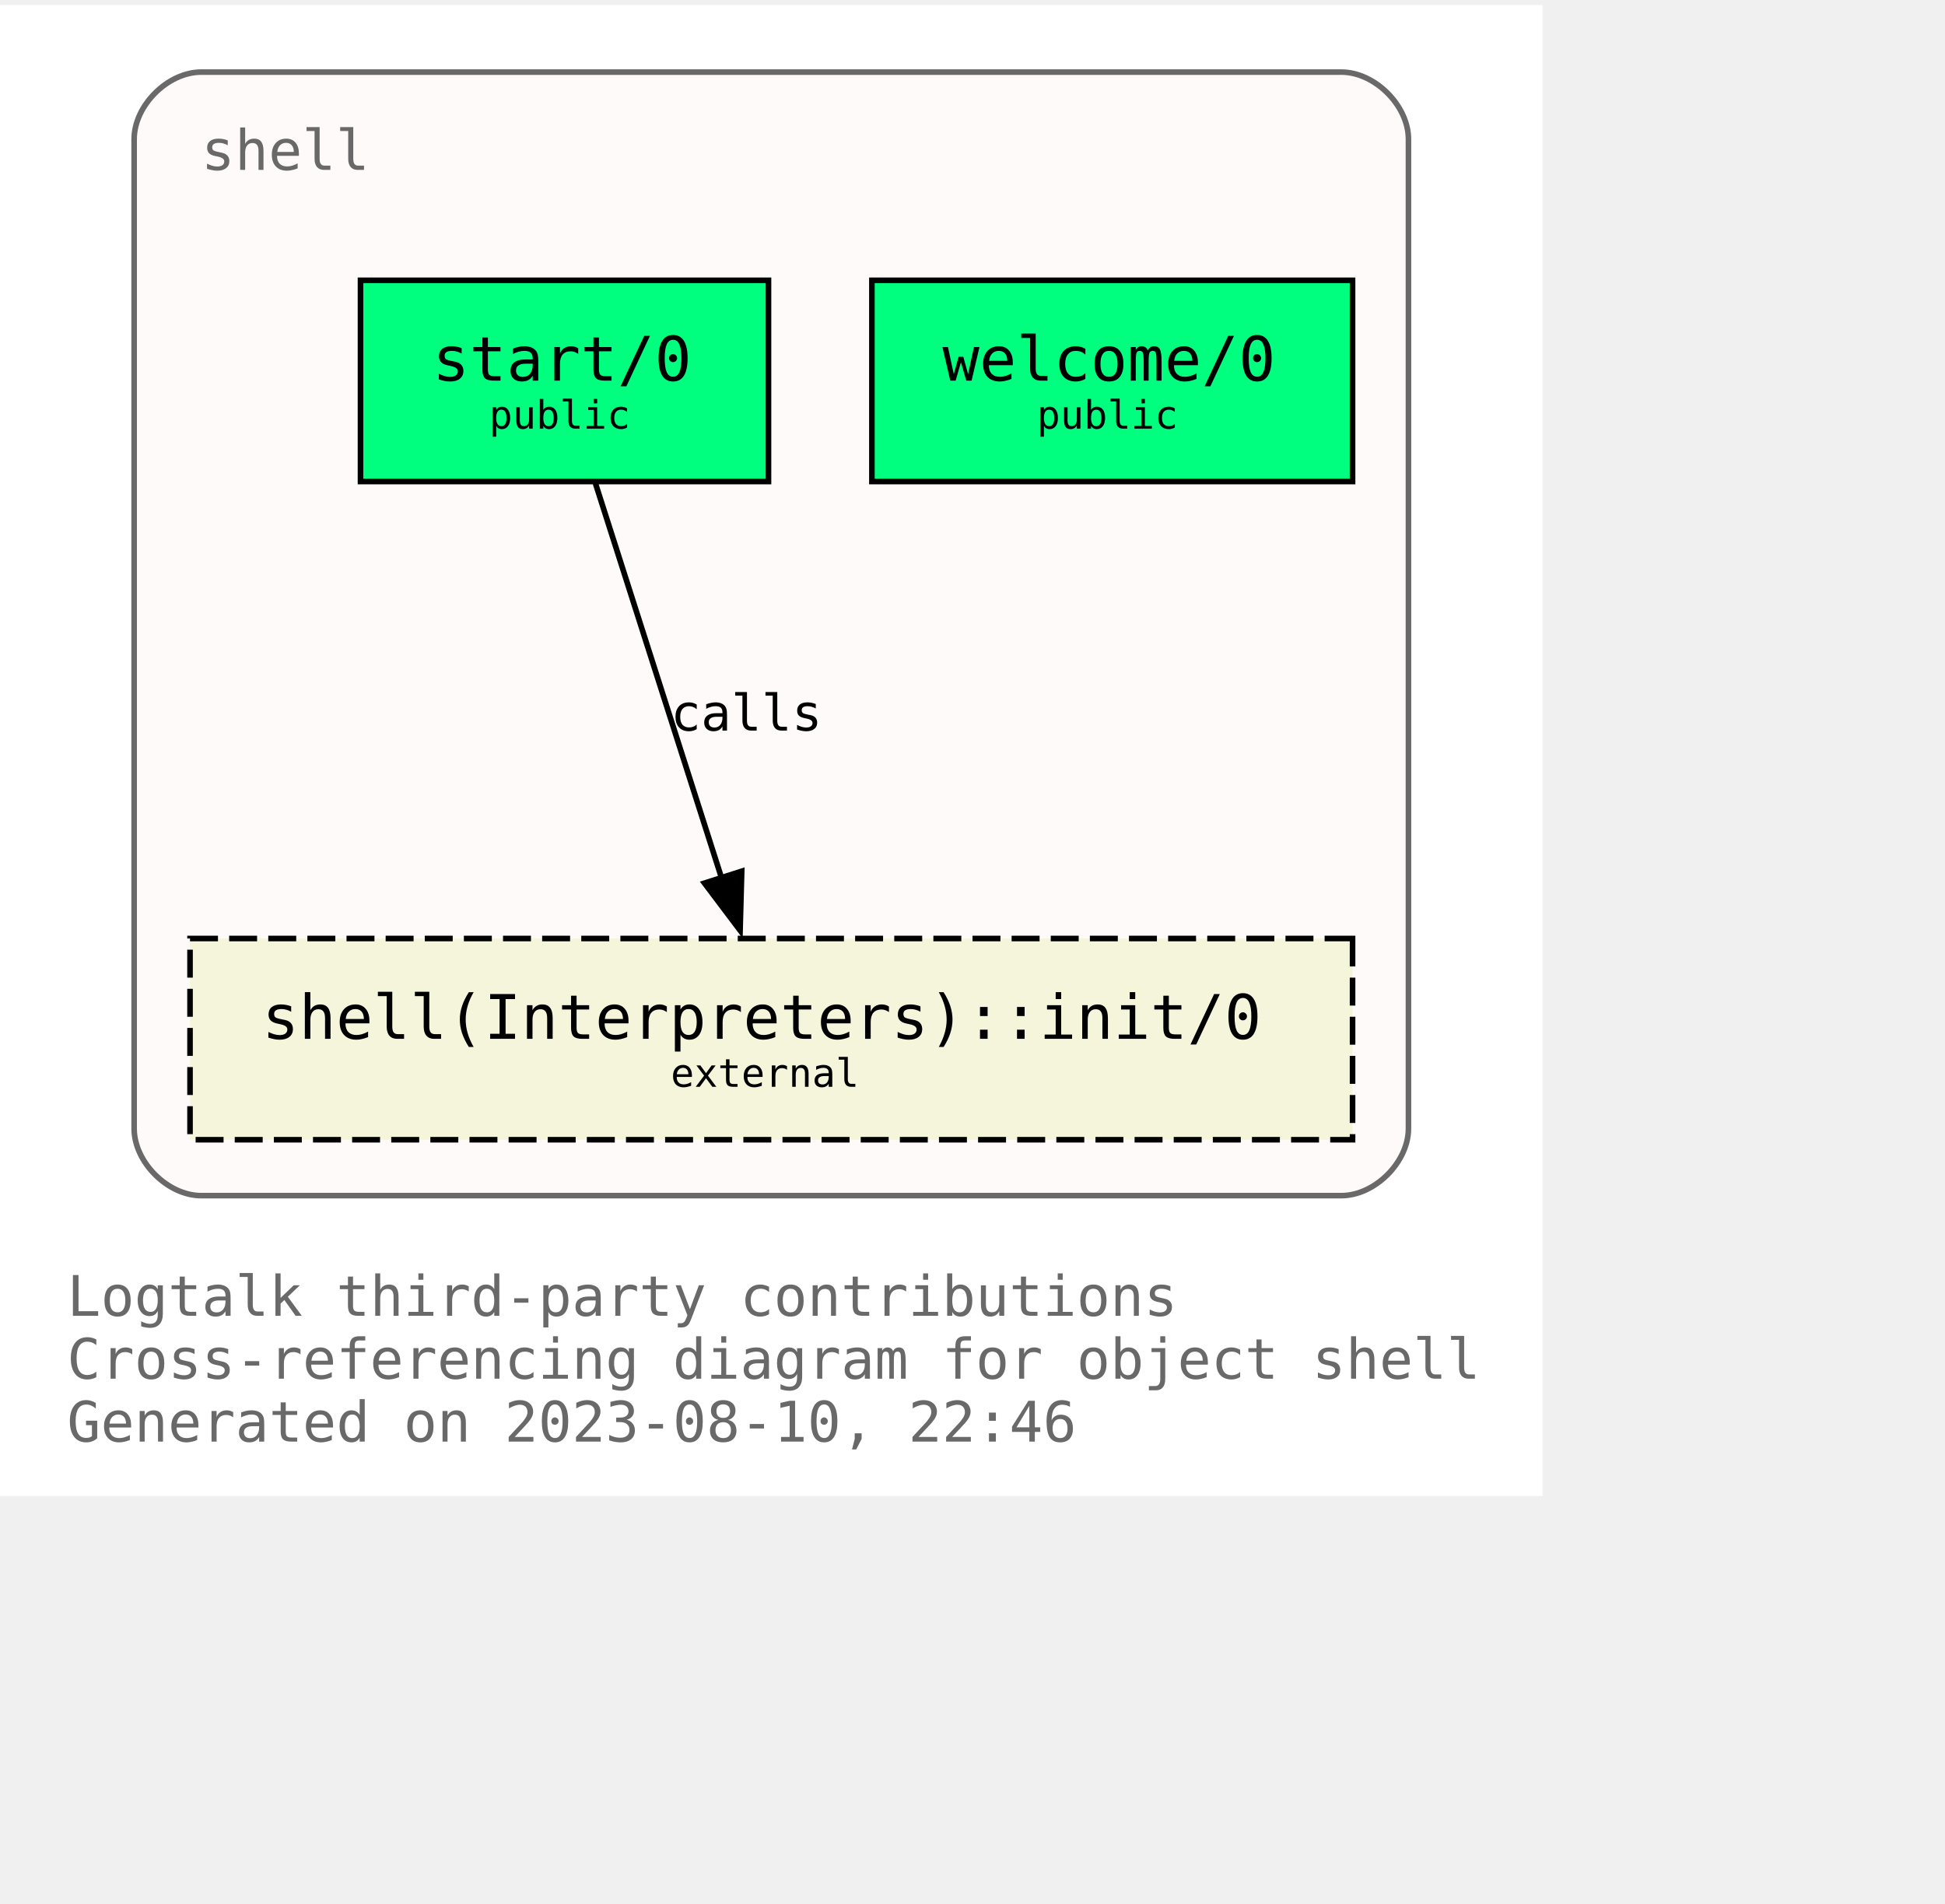
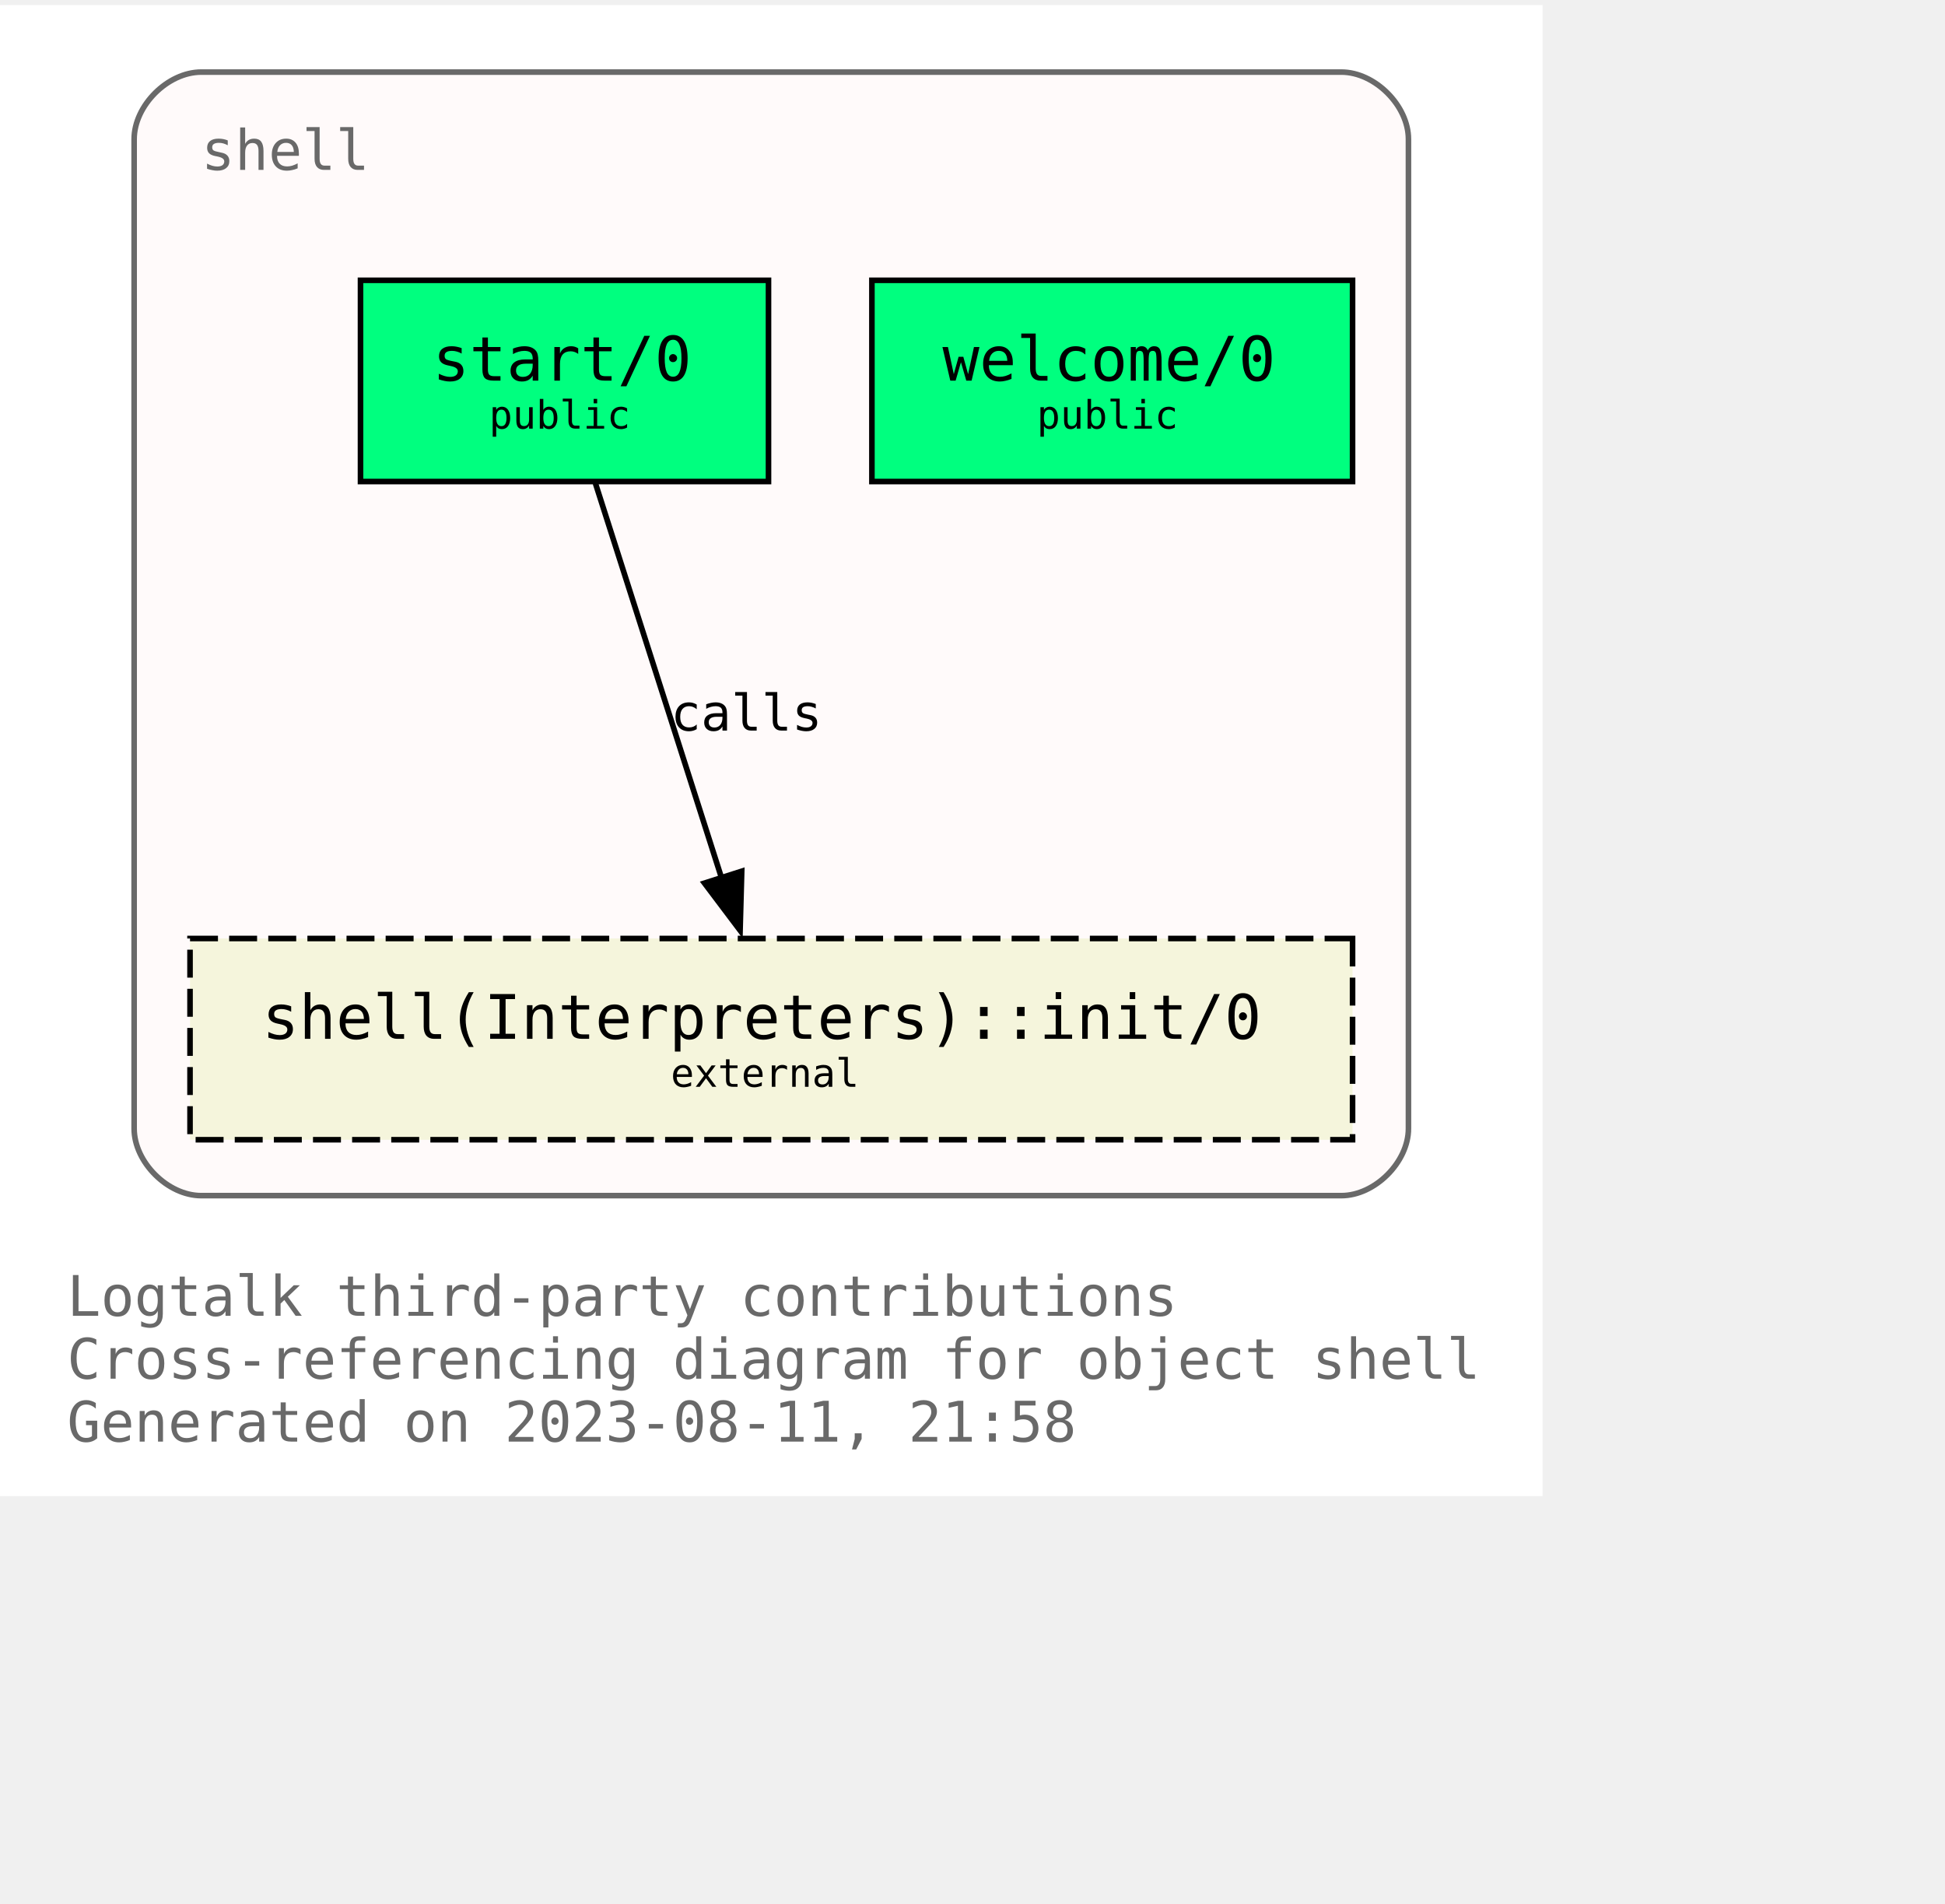
<svg xmlns="http://www.w3.org/2000/svg" xmlns:xlink="http://www.w3.org/1999/xlink" width="420pt" height="411pt" viewBox="72.00 72.00 348.00 338.75">
  <g id="graph0" class="graph" transform="scale(1 1) rotate(0) translate(76 334.75)">
    <polygon fill="white" stroke="none" points="-4,4 -4,-262.75 272,-262.75 272,4 -4,4" />
    <text text-anchor="start" x="8" y="-28.25" font-family="Monospace" font-size="10.00" fill="dimgray">Logtalk third-party contributions</text>
    <text text-anchor="start" x="8" y="-17" font-family="Monospace" font-size="10.00" fill="dimgray">Cross-referencing diagram for object shell</text>
-     <text text-anchor="start" x="8" y="-5.75" font-family="Monospace" font-size="10.00" fill="dimgray">Generated on 2023-08-10, 22:46</text>
+     <text text-anchor="start" x="8" y="-5.75" font-family="Monospace" font-size="10.00" fill="dimgray">Generated on 2023-08-11, 21:58</text>
    <g id="clust1" class="cluster">
      <g id="a_clust1">
        <a xlink:title="shell">
          <path fill="snow" stroke="dimgray" d="M32,-49.75C32,-49.75 236,-49.75 236,-49.75 242,-49.75 248,-55.75 248,-61.75 248,-61.75 248,-238.75 248,-238.75 248,-244.75 242,-250.75 236,-250.75 236,-250.75 32,-250.75 32,-250.75 26,-250.75 20,-244.75 20,-238.75 20,-238.75 20,-61.75 20,-61.75 20,-55.75 26,-49.75 32,-49.75" />
          <g id="a_clust1_0">
-             <a xlink:href="https://github.com/LogtalkDotOrg/logtalk3/tree/60b0f2f0c6eb7fe96f028efc67127d468e0c38ec/contributions/verdi_neruda/shell.lgt" xlink:title="https://github.com/LogtalkDotOrg/logtalk3/tree/60b0f2f0c6eb7fe96f028efc67127d468e0c38ec/contributions/verdi_neruda/shell.lgt">
+             <a xlink:href="https://github.com/LogtalkDotOrg/logtalk3/tree/759ae9ec1968f5a58f118802206e3fbf38fe31fc/contributions/verdi_neruda/shell.lgt" xlink:title="https://github.com/LogtalkDotOrg/logtalk3/tree/759ae9ec1968f5a58f118802206e3fbf38fe31fc/contributions/verdi_neruda/shell.lgt">
              <text text-anchor="start" x="32" y="-233.25" font-family="Monospace" font-size="10.00" fill="dimgray">shell</text>
            </a>
          </g>
        </a>
      </g>
    </g>
    <g id="node1" class="node">
      <g id="a_node1">
-         <a xlink:href="https://github.com/LogtalkDotOrg/logtalk3/tree/60b0f2f0c6eb7fe96f028efc67127d468e0c38ec/contributions/verdi_neruda/shell.lgt#L343" xlink:title="https://github.com/LogtalkDotOrg/logtalk3/tree/60b0f2f0c6eb7fe96f028efc67127d468e0c38ec/contributions/verdi_neruda/shell.lgt#L343">
+         <a xlink:href="https://github.com/LogtalkDotOrg/logtalk3/tree/759ae9ec1968f5a58f118802206e3fbf38fe31fc/contributions/verdi_neruda/shell.lgt#L343" xlink:title="https://github.com/LogtalkDotOrg/logtalk3/tree/759ae9ec1968f5a58f118802206e3fbf38fe31fc/contributions/verdi_neruda/shell.lgt#L343">
          <polygon fill="springgreen" stroke="black" points="238,-213.5 152,-213.5 152,-177.5 238,-177.5 238,-213.5" />
          <text text-anchor="start" x="159.88" y="-196.32" font-family="Monospace" font-size="9.00"> </text>
          <text text-anchor="start" x="164.62" y="-195.55" font-family="Monospace" font-size="11.00">welcome/0</text>
          <text text-anchor="start" x="224.88" y="-196.32" font-family="Monospace" font-size="9.00"> </text>
          <text text-anchor="start" x="159.88" y="-185.45" font-family="Monospace" font-size="9.00"> </text>
          <text text-anchor="start" x="181.5" y="-186.97" font-family="Monospace" font-size="7.00">public</text>
          <text text-anchor="start" x="224.88" y="-185.45" font-family="Monospace" font-size="9.00"> </text>
        </a>
      </g>
    </g>
    <g id="node2" class="node">
      <g id="a_node2">
-         <a xlink:href="https://github.com/LogtalkDotOrg/logtalk3/tree/60b0f2f0c6eb7fe96f028efc67127d468e0c38ec/contributions/verdi_neruda/shell.lgt#L355" xlink:title="https://github.com/LogtalkDotOrg/logtalk3/tree/60b0f2f0c6eb7fe96f028efc67127d468e0c38ec/contributions/verdi_neruda/shell.lgt#L355">
+         <a xlink:href="https://github.com/LogtalkDotOrg/logtalk3/tree/759ae9ec1968f5a58f118802206e3fbf38fe31fc/contributions/verdi_neruda/shell.lgt#L355" xlink:title="https://github.com/LogtalkDotOrg/logtalk3/tree/759ae9ec1968f5a58f118802206e3fbf38fe31fc/contributions/verdi_neruda/shell.lgt#L355">
          <polygon fill="springgreen" stroke="black" points="133.5,-213.5 60.5,-213.5 60.5,-177.5 133.5,-177.5 133.5,-213.5" />
          <text text-anchor="start" x="68.38" y="-196.32" font-family="Monospace" font-size="9.00"> </text>
          <text text-anchor="start" x="73.38" y="-195.55" font-family="Monospace" font-size="11.00">start/0</text>
          <text text-anchor="start" x="120.38" y="-196.32" font-family="Monospace" font-size="9.00"> </text>
          <text text-anchor="start" x="68.38" y="-185.45" font-family="Monospace" font-size="9.00"> </text>
          <text text-anchor="start" x="83.5" y="-186.97" font-family="Monospace" font-size="7.00">public</text>
          <text text-anchor="start" x="120.38" y="-185.45" font-family="Monospace" font-size="9.00"> </text>
        </a>
      </g>
    </g>
    <g id="node3" class="node">
      <g id="a_node3">
        <a xlink:href="https://logtalk.org/library/shell_1.html#init/0" xlink:title="https://logtalk.org/library/shell_1.html#init/0">
          <polygon fill="beige" stroke="black" stroke-dasharray="5,2" points="238,-95.75 30,-95.75 30,-59.75 238,-59.75 238,-95.75" />
          <text text-anchor="start" x="37.88" y="-78.58" font-family="Monospace" font-size="9.00"> </text>
          <text text-anchor="start" x="42.88" y="-77.8" font-family="Monospace" font-size="11.00">shell(Interpreters)::init/0</text>
          <text text-anchor="start" x="224.88" y="-78.58" font-family="Monospace" font-size="9.00"> </text>
          <text text-anchor="start" x="37.88" y="-67.7" font-family="Monospace" font-size="9.00"> </text>
          <text text-anchor="start" x="116" y="-69.22" font-family="Monospace" font-size="7.00">external</text>
          <text text-anchor="start" x="224.88" y="-67.7" font-family="Monospace" font-size="9.00"> </text>
        </a>
      </g>
    </g>
    <g id="edge1" class="edge">
      <g id="a_edge1">
-         <a xlink:href="https://github.com/LogtalkDotOrg/logtalk3/tree/60b0f2f0c6eb7fe96f028efc67127d468e0c38ec/contributions/verdi_neruda/shell.lgt#L357" xlink:title="calls">
+         <a xlink:href="https://github.com/LogtalkDotOrg/logtalk3/tree/759ae9ec1968f5a58f118802206e3fbf38fe31fc/contributions/verdi_neruda/shell.lgt#L357" xlink:title="calls">
          <path fill="none" stroke="black" d="M102.54,-177.17C108.51,-158.5 118.09,-128.53 125.11,-106.55" />
          <polygon fill="black" stroke="black" points="128.71,-107.79 128.42,-97.2 122.04,-105.66 128.71,-107.79" />
        </a>
      </g>
      <g id="a_edge1-label">
-         <a xlink:href="https://github.com/LogtalkDotOrg/logtalk3/tree/60b0f2f0c6eb7fe96f028efc67127d468e0c38ec/contributions/verdi_neruda/shell.lgt#L357" xlink:title="https://github.com/LogtalkDotOrg/logtalk3/tree/60b0f2f0c6eb7fe96f028efc67127d468e0c38ec/contributions/verdi_neruda/shell.lgt#L357">
+         <a xlink:href="https://github.com/LogtalkDotOrg/logtalk3/tree/759ae9ec1968f5a58f118802206e3fbf38fe31fc/contributions/verdi_neruda/shell.lgt#L357" xlink:title="https://github.com/LogtalkDotOrg/logtalk3/tree/759ae9ec1968f5a58f118802206e3fbf38fe31fc/contributions/verdi_neruda/shell.lgt#L357">
          <text text-anchor="start" x="116" y="-132.95" font-family="Monospace" font-size="9.00">calls</text>
        </a>
      </g>
    </g>
  </g>
</svg>
